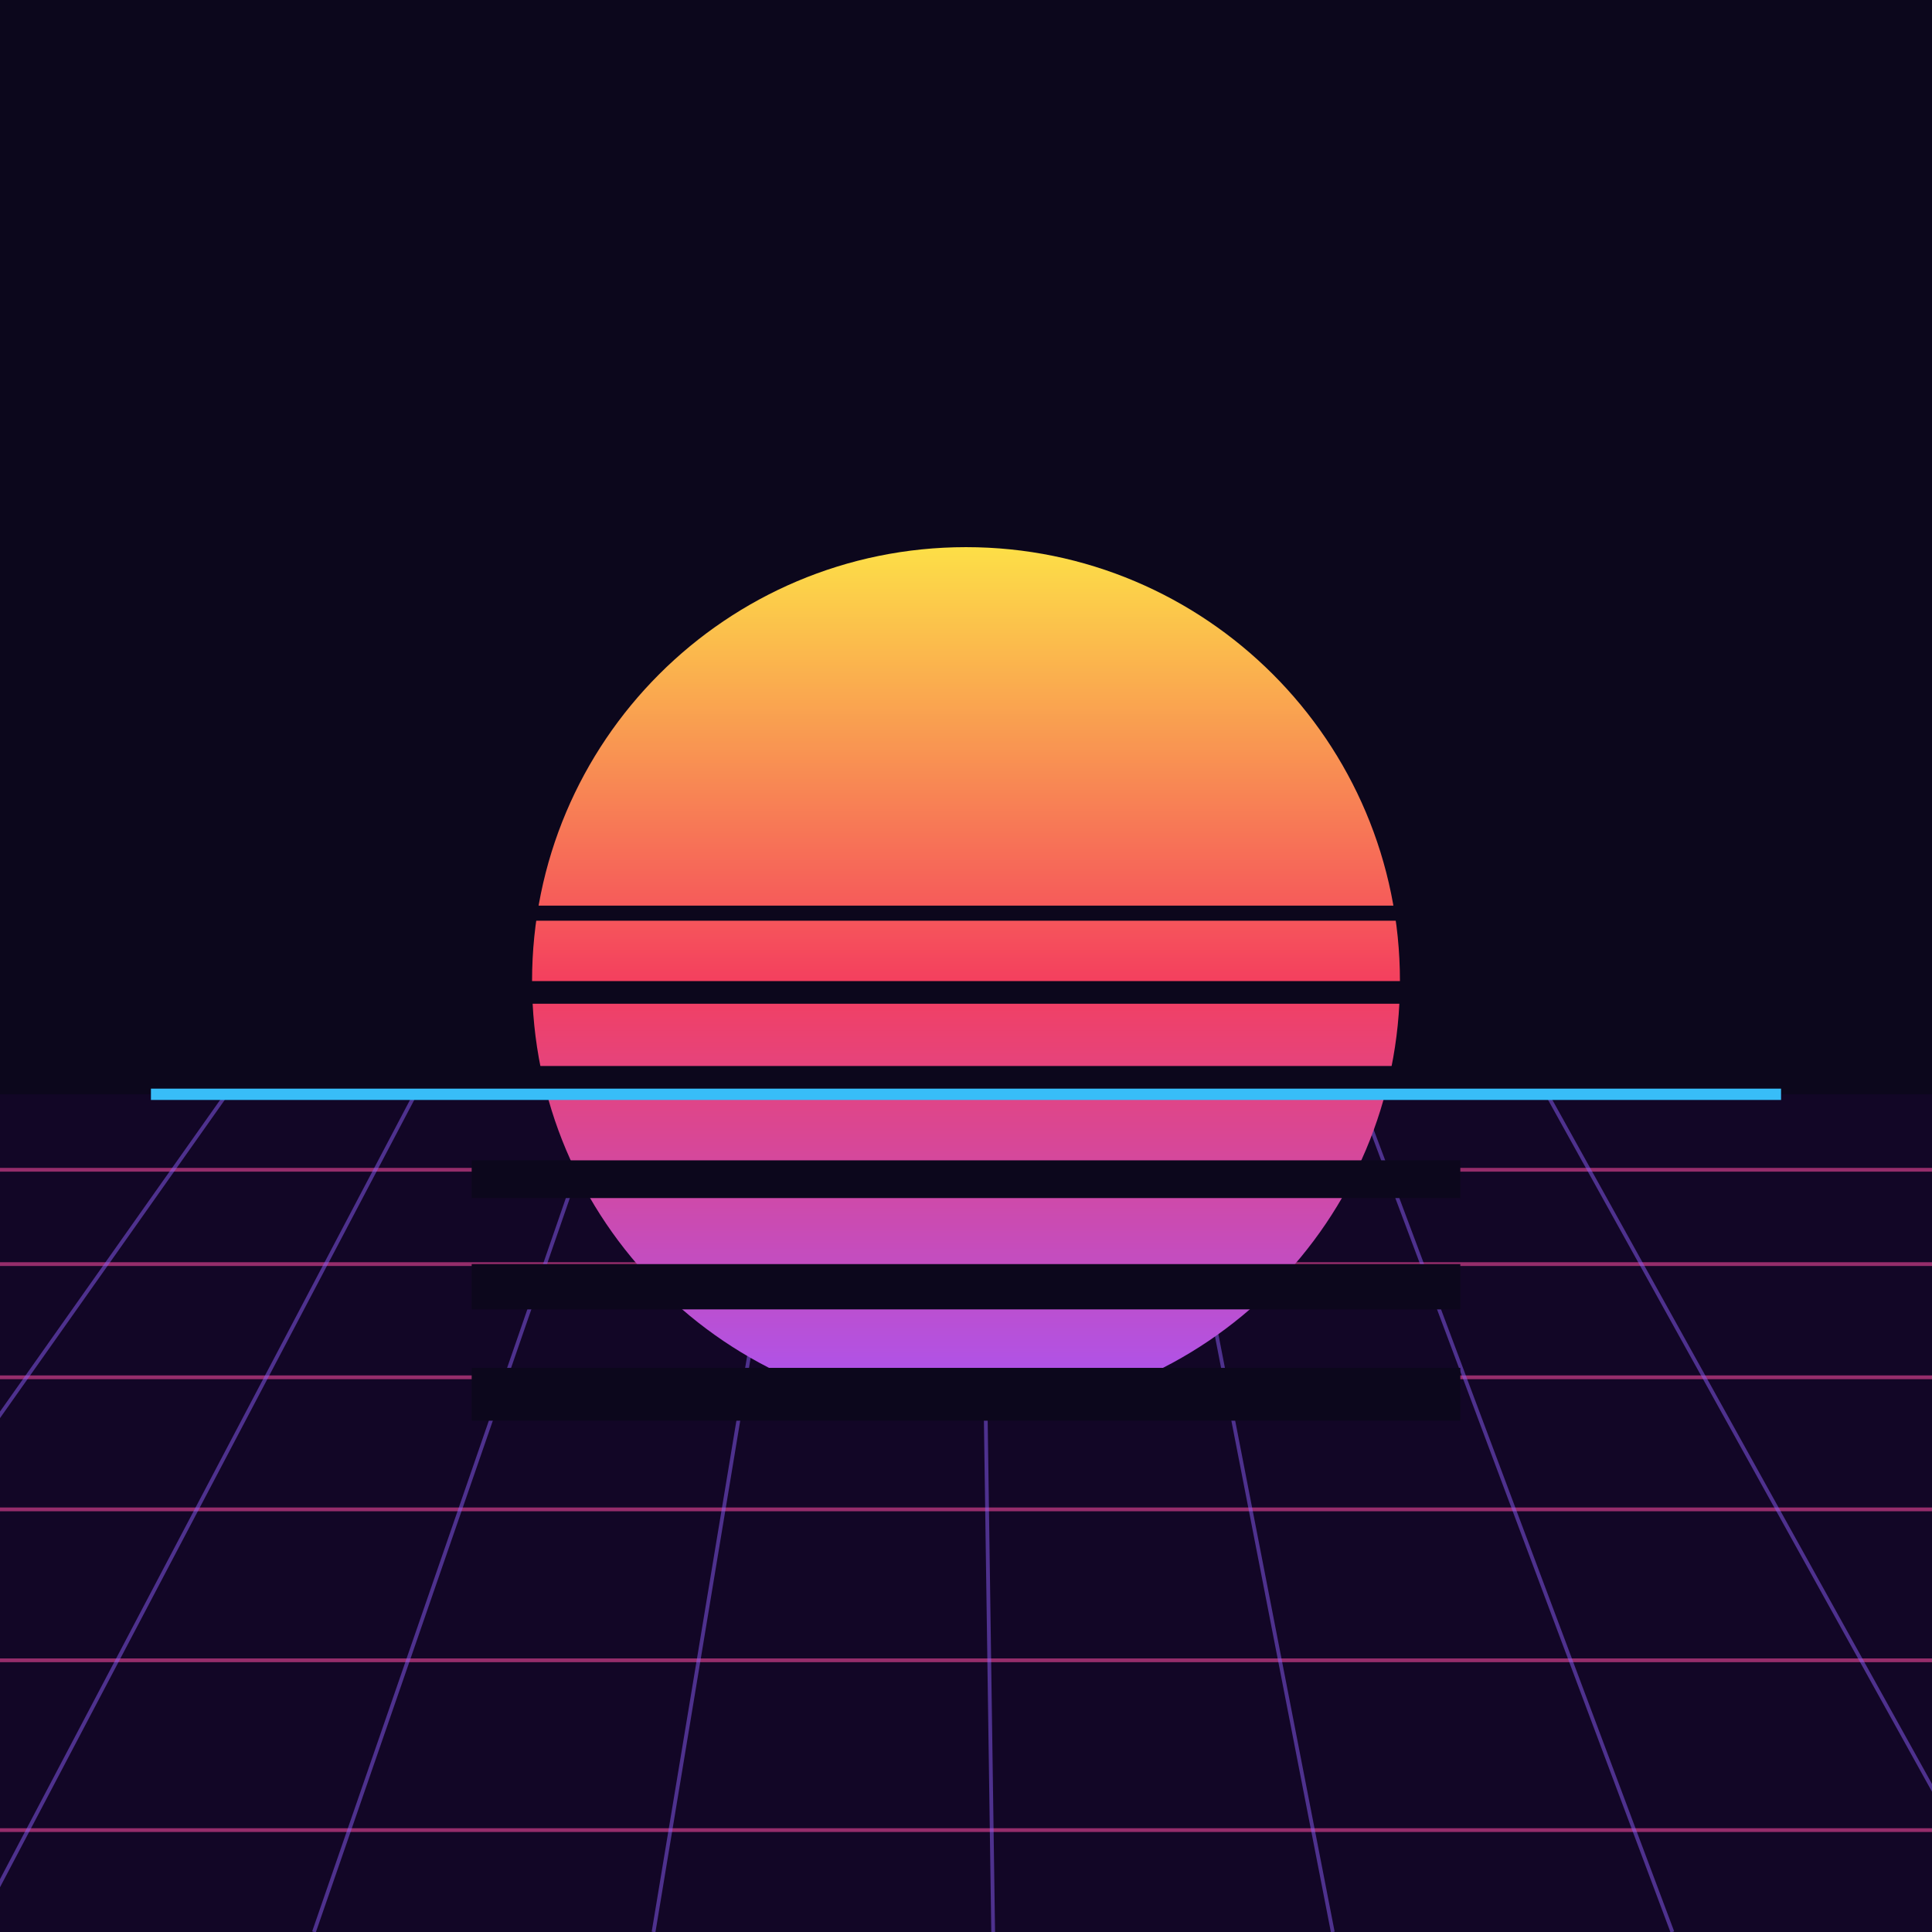
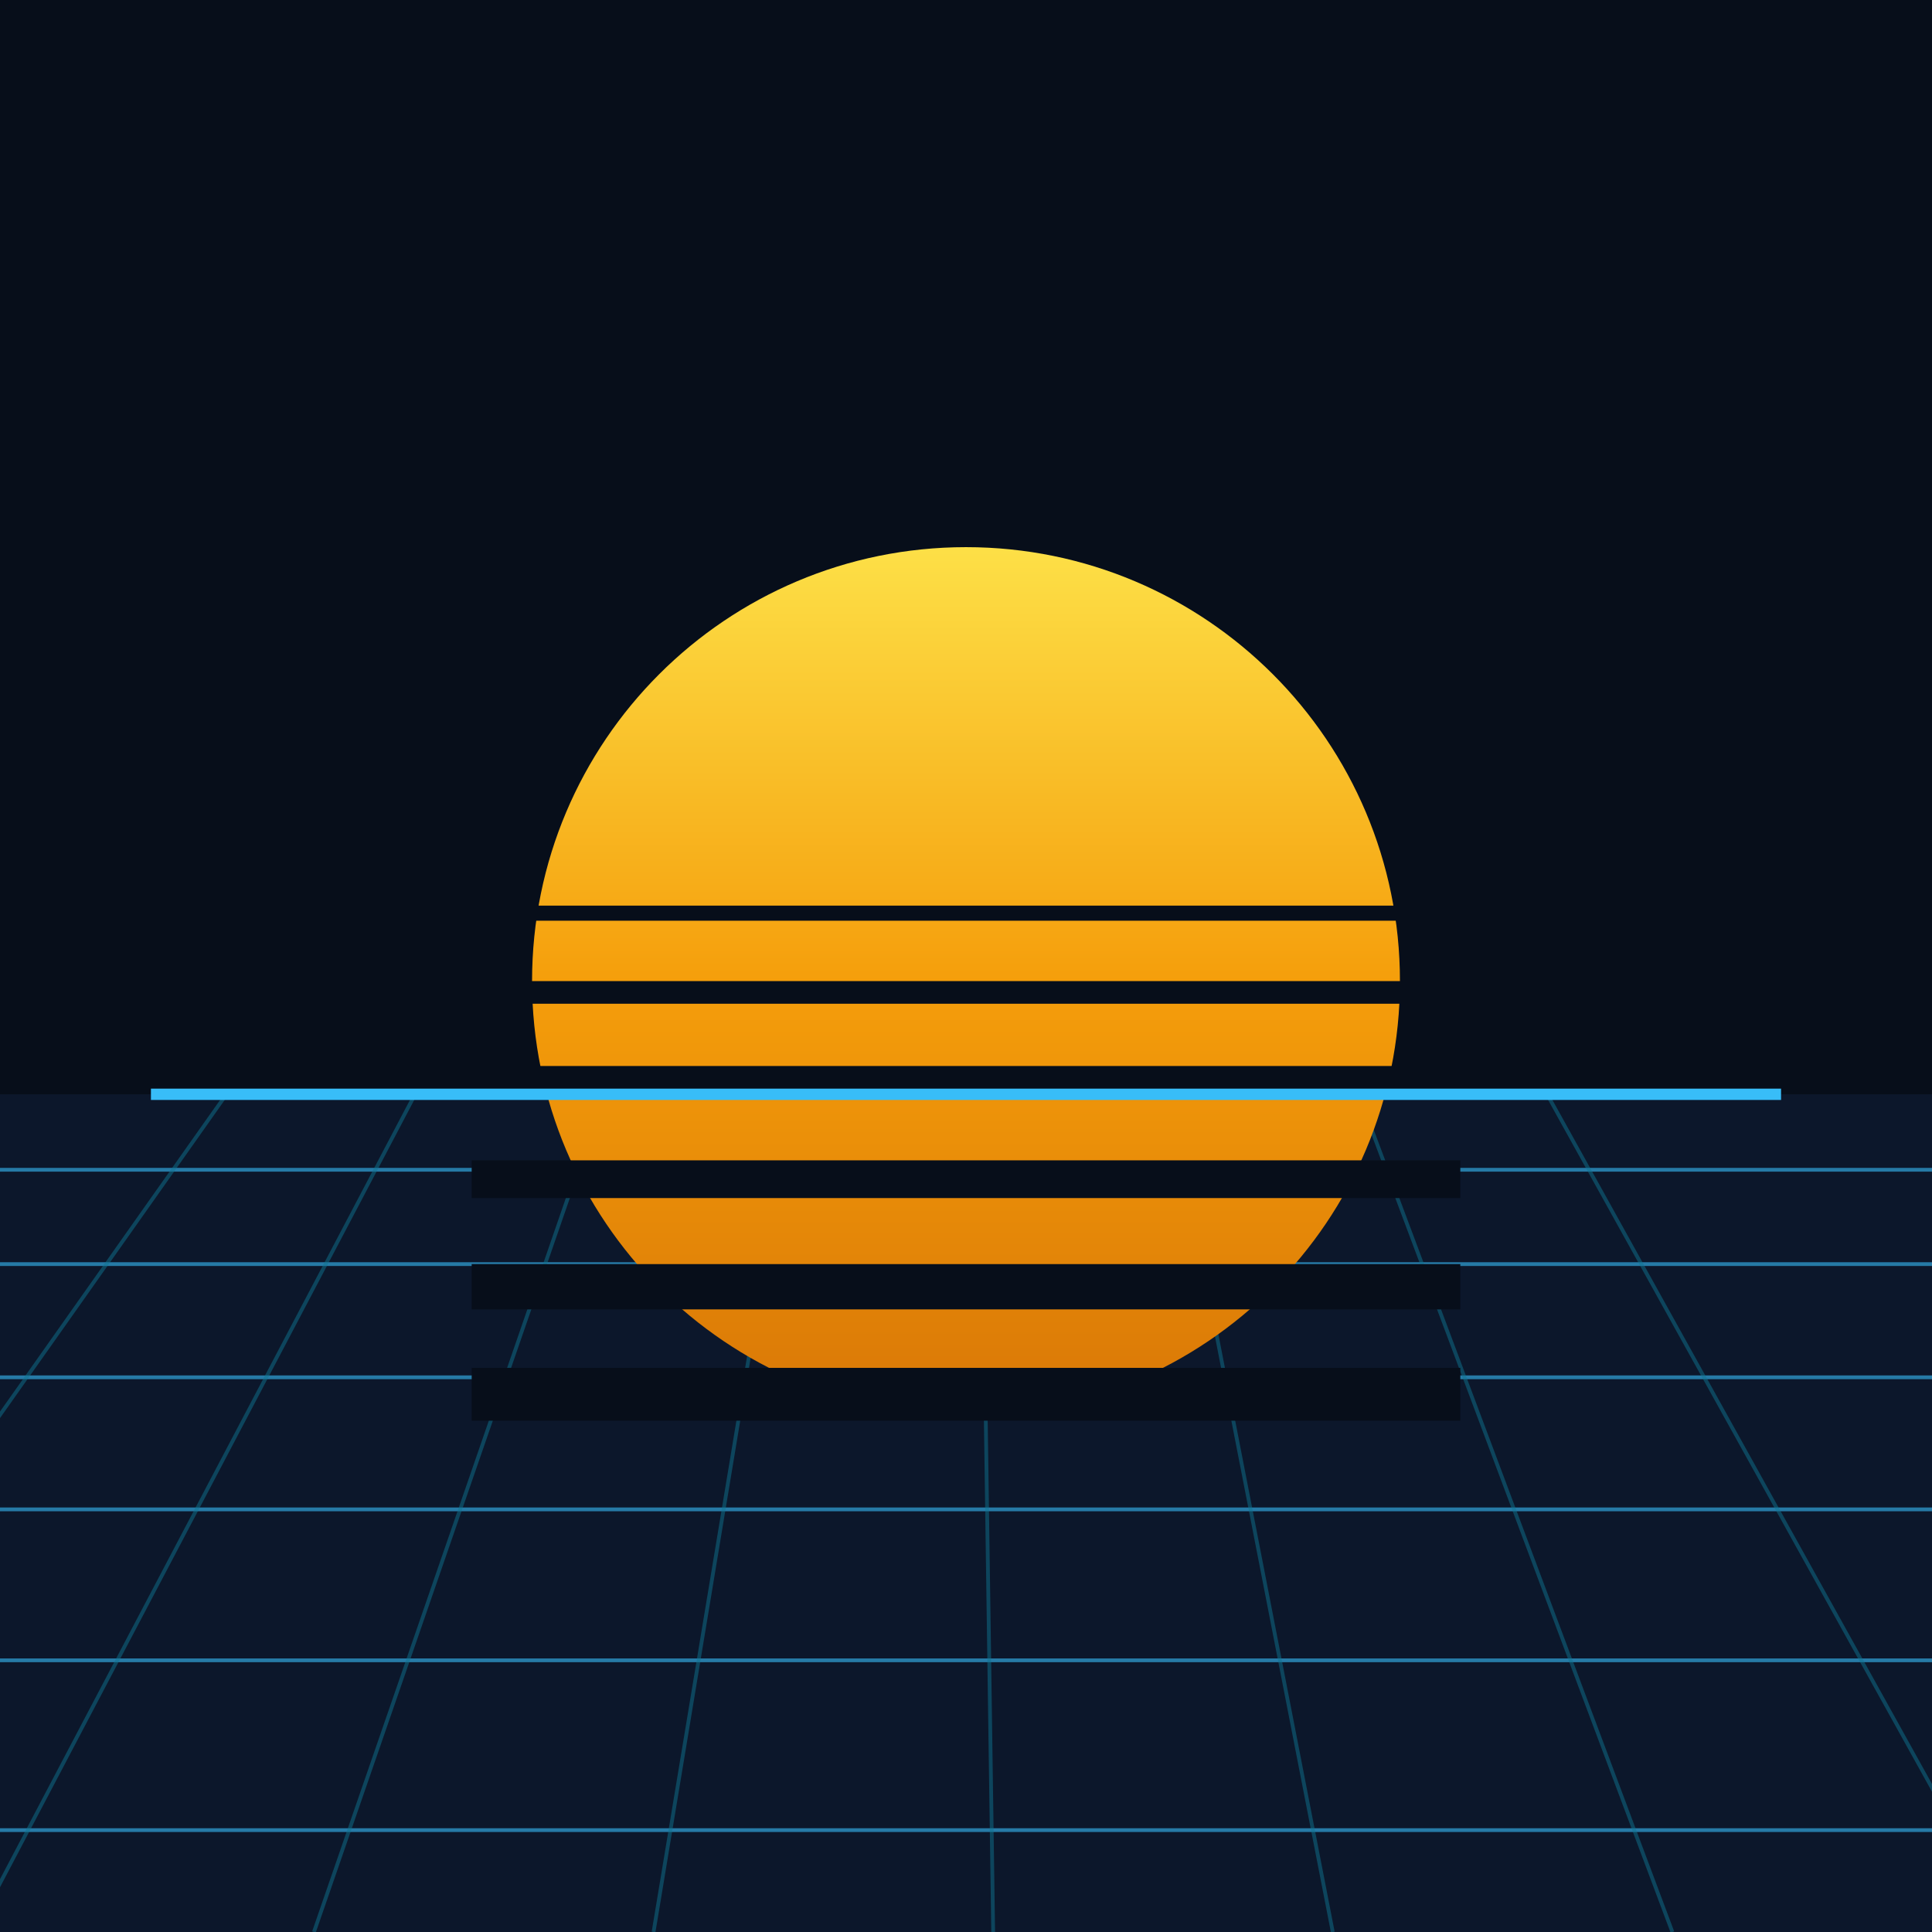
<svg xmlns="http://www.w3.org/2000/svg" viewBox="0 0 1024 1024" width="1024" height="1024">
-   <rect x="0" y="0" width="1024" height="1024" fill="#0C071C" />
-   <rect x="0" y="580" width="1024" height="444" fill="#120626" />
-   <line x1="0" y1="620" x2="1024" y2="620" stroke="#EC4899" stroke-width="2" stroke-opacity="0.6" />
-   <line x1="0" y1="670" x2="1024" y2="670" stroke="#EC4899" stroke-width="2" stroke-opacity="0.6" />
-   <line x1="0" y1="730" x2="1024" y2="730" stroke="#EC4899" stroke-width="2" stroke-opacity="0.6" />
-   <line x1="0" y1="800" x2="1024" y2="800" stroke="#EC4899" stroke-width="2" stroke-opacity="0.6" />
-   <line x1="0" y1="880" x2="1024" y2="880" stroke="#EC4899" stroke-width="2" stroke-opacity="0.6" />
-   <line x1="0" y1="970" x2="1024" y2="970" stroke="#EC4899" stroke-width="2" stroke-opacity="0.6" />
-   <line x1="120" y1="580" x2="-193.6" y2="1024" stroke="#8B5CF6" stroke-width="2" stroke-opacity="0.5" />
-   <line x1="220" y1="580" x2="-13.6" y2="1024" stroke="#8B5CF6" stroke-width="2" stroke-opacity="0.5" />
-   <line x1="320" y1="580" x2="166.4" y2="1024" stroke="#8B5CF6" stroke-width="2" stroke-opacity="0.5" />
-   <line x1="420" y1="580" x2="346.4" y2="1024" stroke="#8B5CF6" stroke-width="2" stroke-opacity="0.5" />
-   <line x1="520" y1="580" x2="526.4" y2="1024" stroke="#8B5CF6" stroke-width="2" stroke-opacity="0.5" />
-   <line x1="620" y1="580" x2="706.4" y2="1024" stroke="#8B5CF6" stroke-width="2" stroke-opacity="0.5" />
-   <line x1="720" y1="580" x2="886.4" y2="1024" stroke="#8B5CF6" stroke-width="2" stroke-opacity="0.5" />
-   <line x1="820" y1="580" x2="1066.4" y2="1024" stroke="#8B5CF6" stroke-width="2" stroke-opacity="0.5" />
+   <rect x="0" y="0" width="1024" height="1024" fill="#070E1A" />
+   <rect x="0" y="580" width="1024" height="444" fill="#0C172B" />
+   <line x1="0" y1="620" x2="1024" y2="620" stroke="#38BDF8" stroke-width="2" stroke-opacity="0.6" />
+   <line x1="0" y1="670" x2="1024" y2="670" stroke="#38BDF8" stroke-width="2" stroke-opacity="0.6" />
+   <line x1="0" y1="730" x2="1024" y2="730" stroke="#38BDF8" stroke-width="2" stroke-opacity="0.6" />
+   <line x1="0" y1="800" x2="1024" y2="800" stroke="#38BDF8" stroke-width="2" stroke-opacity="0.6" />
+   <line x1="0" y1="880" x2="1024" y2="880" stroke="#38BDF8" stroke-width="2" stroke-opacity="0.6" />
+   <line x1="0" y1="970" x2="1024" y2="970" stroke="#38BDF8" stroke-width="2" stroke-opacity="0.6" />
+   <line x1="120" y1="580" x2="-193.6" y2="1024" stroke="#0E7490" stroke-width="2" stroke-opacity="0.5" />
+   <line x1="220" y1="580" x2="-13.6" y2="1024" stroke="#0E7490" stroke-width="2" stroke-opacity="0.5" />
+   <line x1="320" y1="580" x2="166.4" y2="1024" stroke="#0E7490" stroke-width="2" stroke-opacity="0.5" />
+   <line x1="420" y1="580" x2="346.4" y2="1024" stroke="#0E7490" stroke-width="2" stroke-opacity="0.5" />
+   <line x1="520" y1="580" x2="526.4" y2="1024" stroke="#0E7490" stroke-width="2" stroke-opacity="0.5" />
+   <line x1="620" y1="580" x2="706.4" y2="1024" stroke="#0E7490" stroke-width="2" stroke-opacity="0.5" />
+   <line x1="720" y1="580" x2="886.4" y2="1024" stroke="#0E7490" stroke-width="2" stroke-opacity="0.5" />
+   <line x1="820" y1="580" x2="1066.4" y2="1024" stroke="#0E7490" stroke-width="2" stroke-opacity="0.5" />
  <defs>
    <linearGradient id="sunGrad" x1="0%" y1="0%" x2="0%" y2="100%">
      <stop offset="0%" stop-color="#FDE047" />
-       <stop offset="50%" stop-color="#F43F5E" />
-       <stop offset="100%" stop-color="#A855F7" />
+       <stop offset="50%" stop-color="#F59E0B" />
+       <stop offset="100%" stop-color="#D97706" />
    </linearGradient>
  </defs>
  <circle cx="512" cy="520" r="230" fill="url(#sunGrad)" />
-   <rect x="250" y="480" width="524" height="8" fill="#0C071C" />
-   <rect x="250" y="520" width="524" height="12" fill="#0C071C" />
-   <rect x="250" y="565" width="524" height="16" fill="#0C071C" />
-   <rect x="250" y="615" width="524" height="20" fill="#0C071C" />
-   <rect x="250" y="670" width="524" height="24" fill="#0C071C" />
-   <rect x="250" y="725" width="524" height="28" fill="#0C071C" />
+   <rect x="250" y="480" width="524" height="8" fill="#070E1A" />
+   <rect x="250" y="520" width="524" height="12" fill="#070E1A" />
+   <rect x="250" y="565" width="524" height="16" fill="#070E1A" />
+   <rect x="250" y="615" width="524" height="20" fill="#070E1A" />
+   <rect x="250" y="670" width="524" height="24" fill="#070E1A" />
+   <rect x="250" y="725" width="524" height="28" fill="#070E1A" />
  <line x1="80" y1="580" x2="944" y2="580" stroke="#38BDF8" stroke-width="6" />
</svg>
